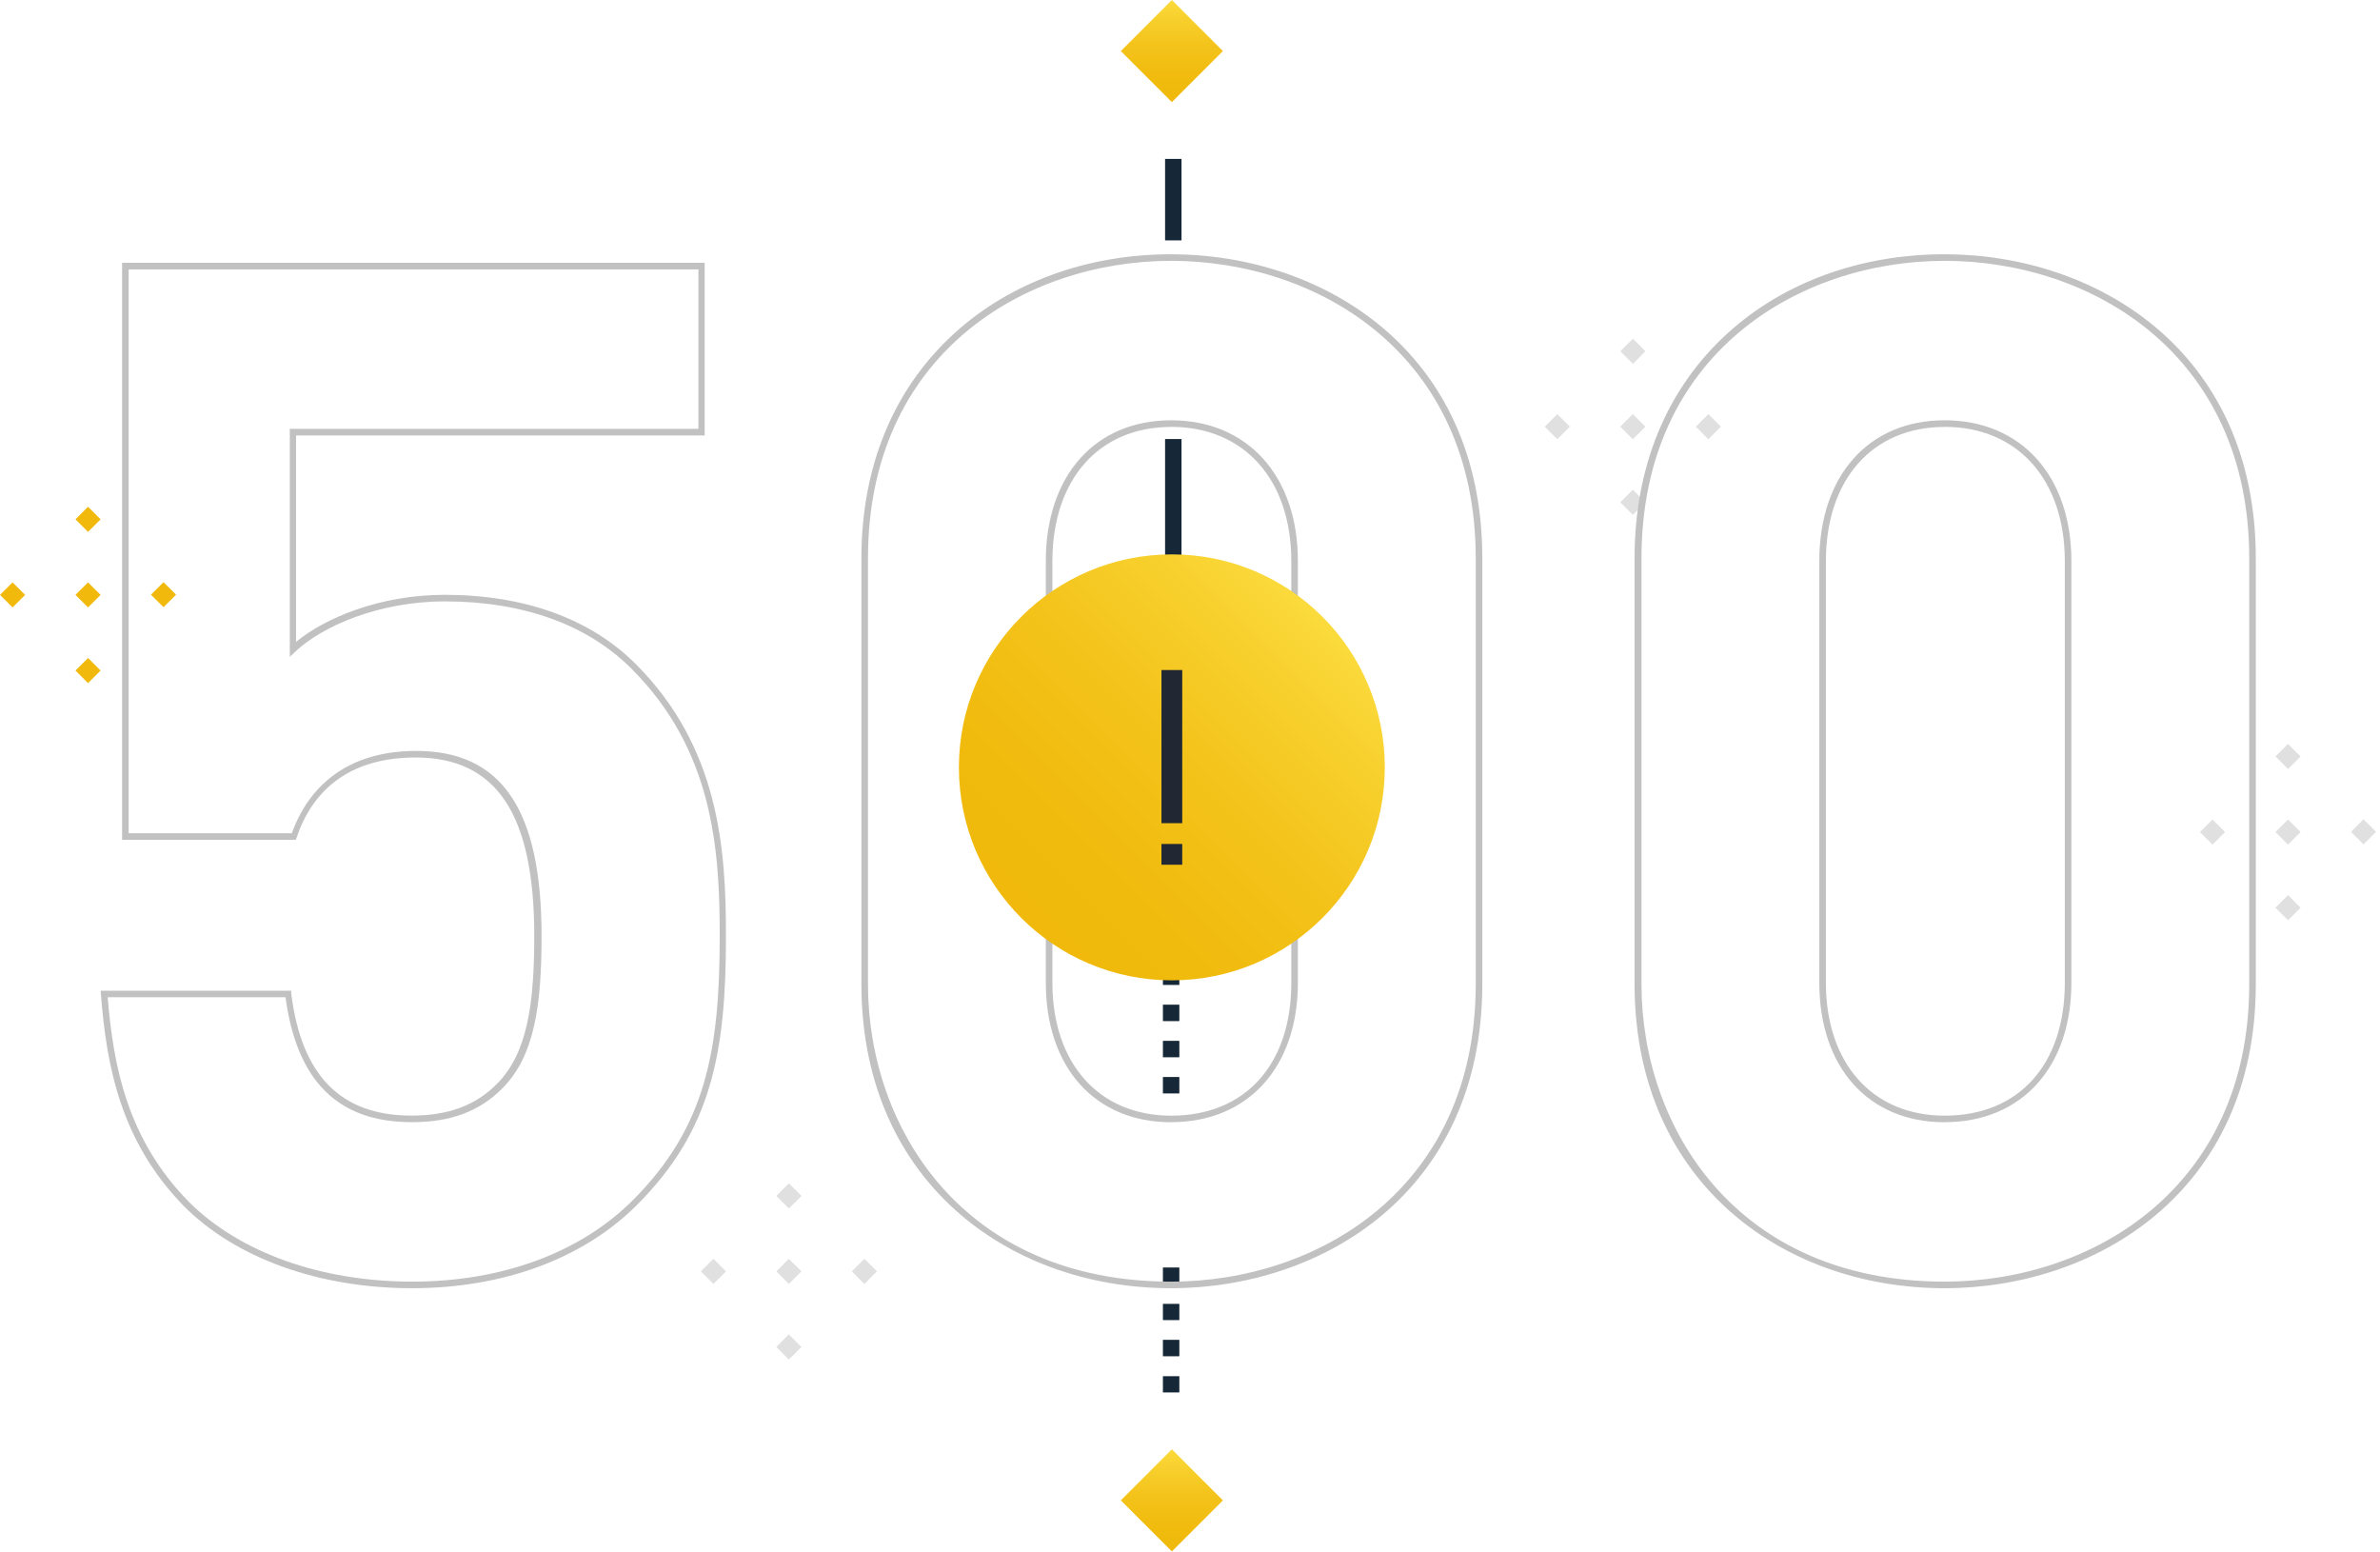
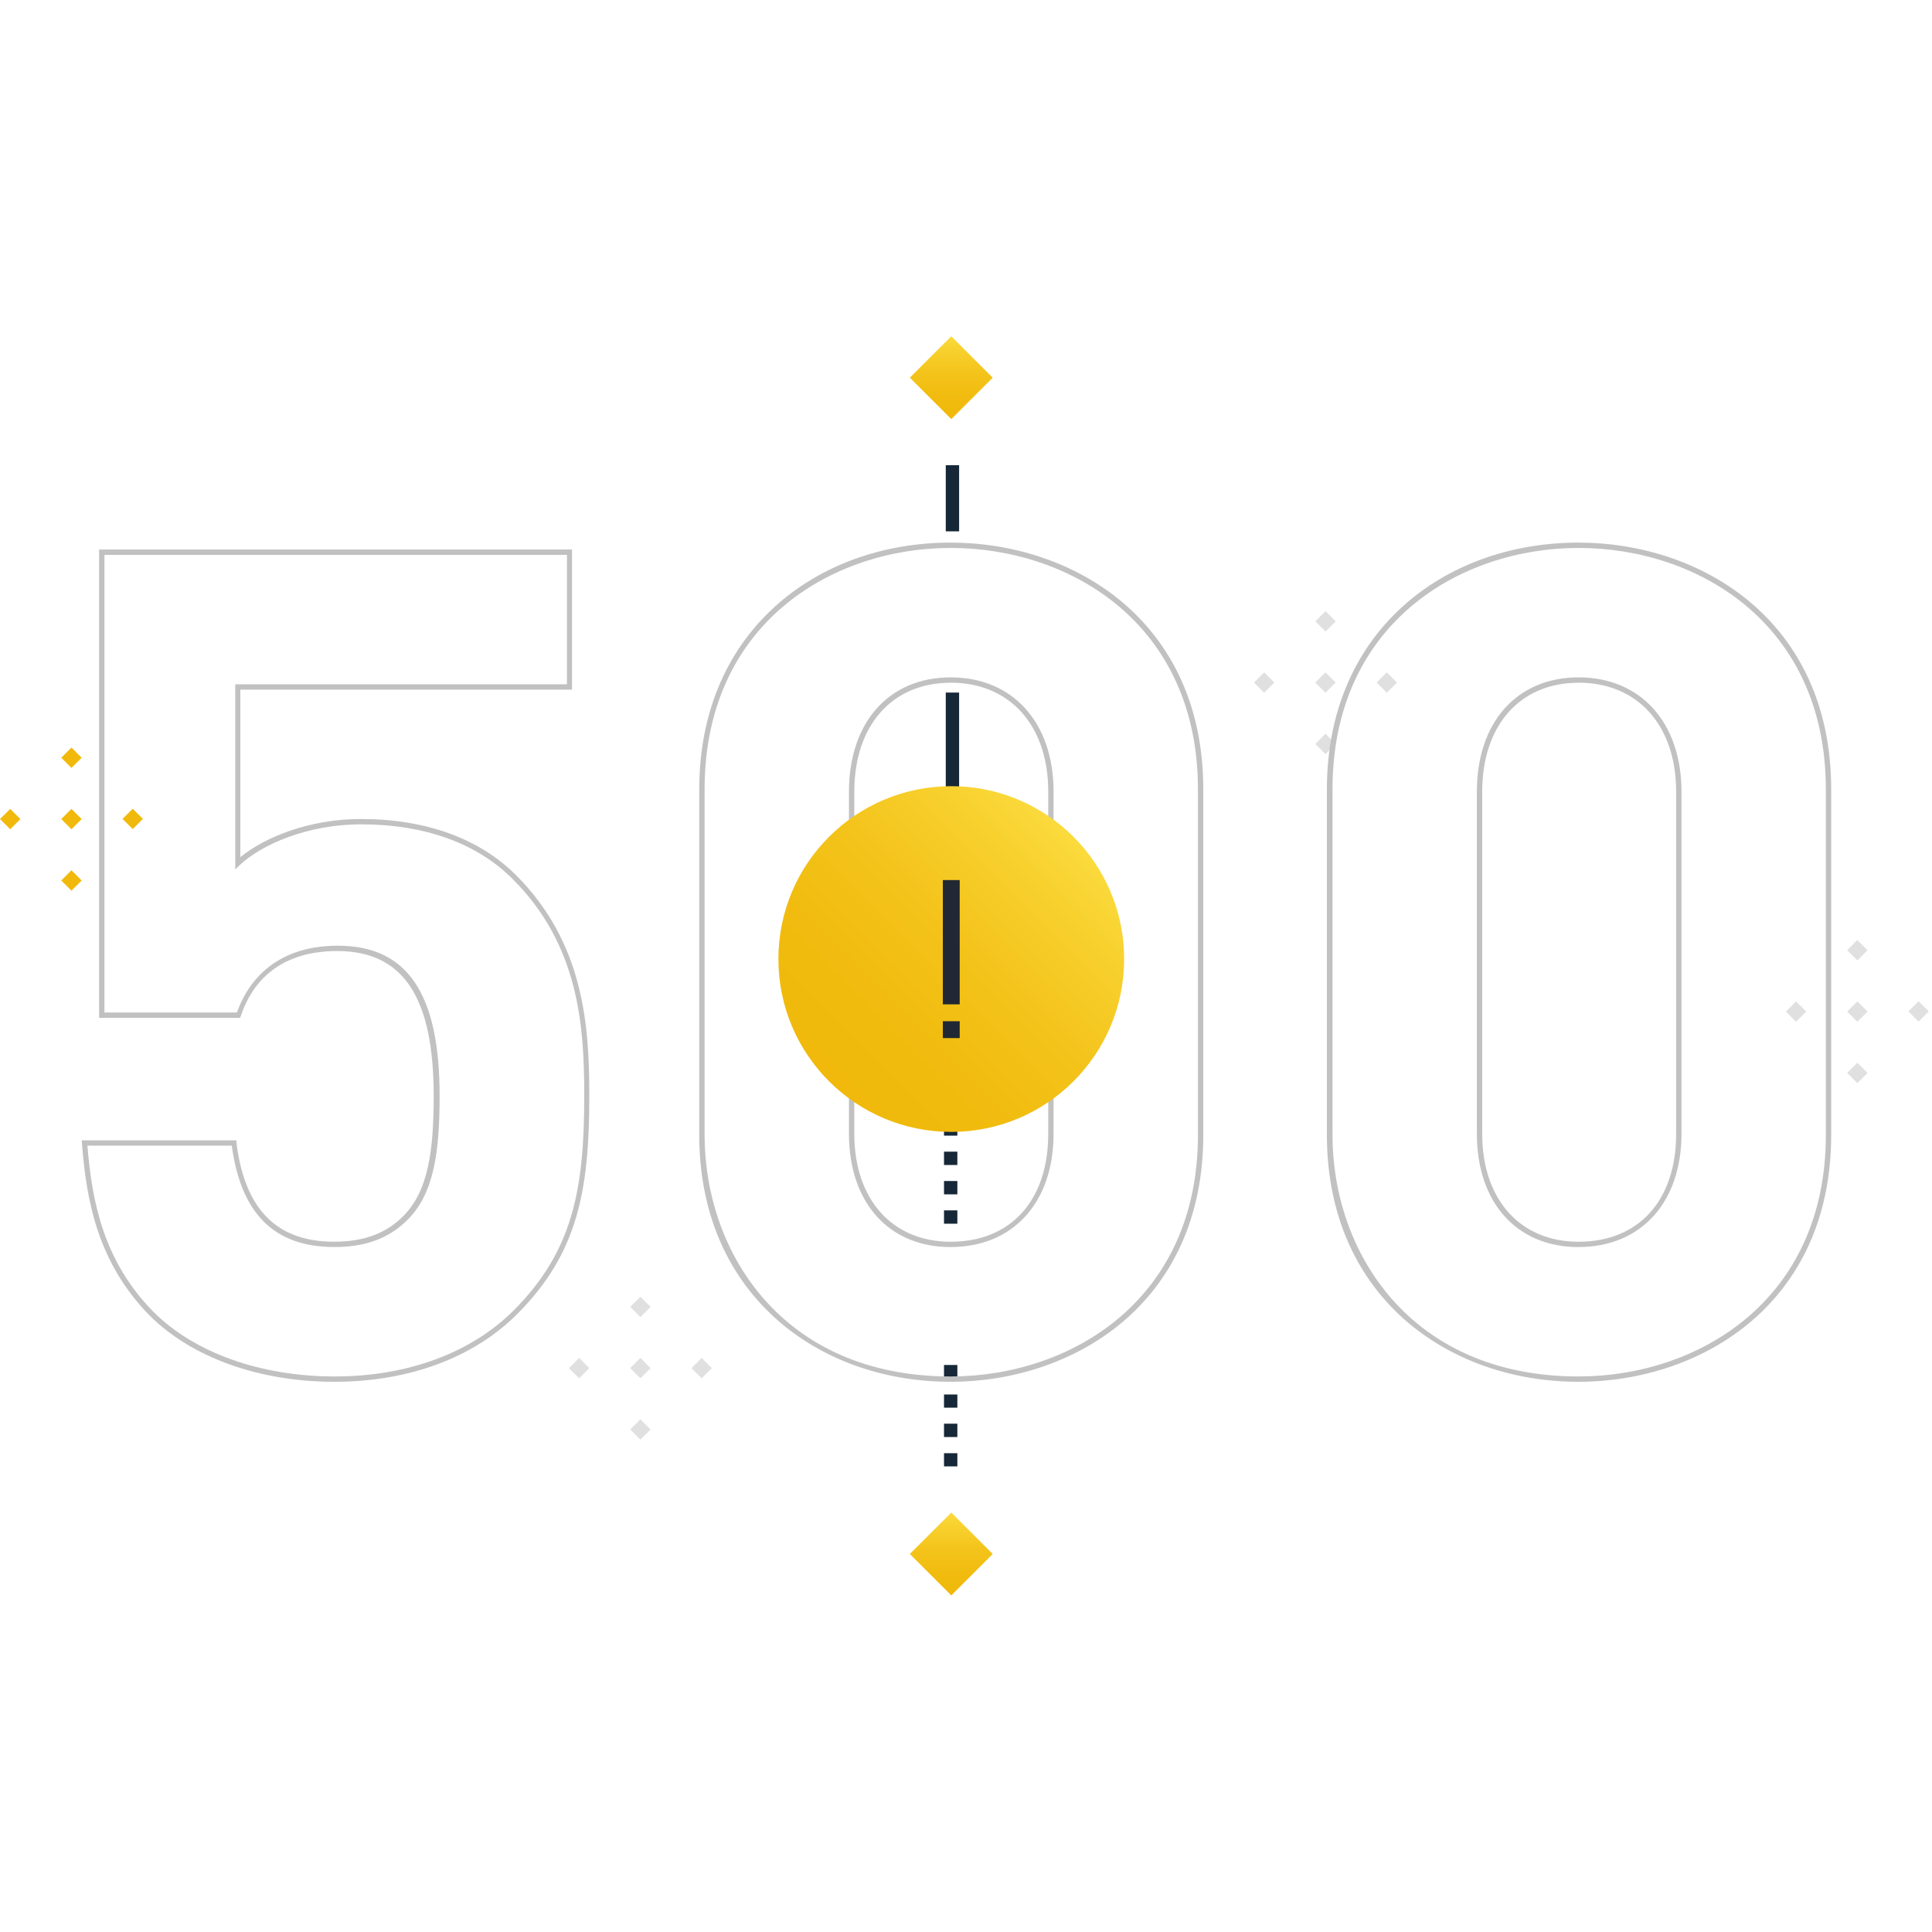
- <svg xmlns="http://www.w3.org/2000/svg" width="362" height="236" viewBox="0 0 362 236" fill="none">
+ <svg xmlns="http://www.w3.org/2000/svg" width="362" height="362" viewBox="0 -63 362 362" fill="none">
  <path fill-rule="evenodd" clip-rule="evenodd" d="M176.88 149.787H179.38V147.287H176.88V149.787ZM179.38 155.287H176.88V152.787H179.38V155.287ZM176.88 160.787H179.38V158.287H176.88V160.787ZM176.88 166.287H179.38V163.787H176.88V166.287Z" fill="#162837" />
  <path fill-rule="evenodd" clip-rule="evenodd" d="M176.88 195.257H179.38V192.757H176.88V195.257ZM179.38 200.757H176.88V198.287H179.38V200.757ZM176.88 206.257H179.38V203.757H176.88V206.257ZM176.88 211.757H179.38V209.287H176.88V211.757Z" fill="#162837" />
  <rect x="178.244" y="235.935" width="10.98" height="10.98" transform="rotate(-135 178.244 235.935)" fill="url(#paint0_linear)" />
  <rect x="178.241" y="15.528" width="10.98" height="10.98" transform="rotate(-135 178.241 15.5281)" fill="url(#paint1_linear)" />
  <rect x="177.21" y="24.167" width="2.5" height="12.39" fill="#162837" />
  <rect x="177.21" y="66.767" width="2.5" height="22.36" fill="#162837" />
  <rect x="236.87" y="62.976" width="2.7" height="2.7" transform="rotate(45 236.87 62.9762)" fill="#E0E0E0" />
  <rect x="248.355" y="62.981" width="2.7" height="2.7" transform="rotate(45 248.355 62.9808)" fill="#E0E0E0" />
  <rect x="248.363" y="74.483" width="2.7" height="2.7" transform="rotate(45 248.363 74.4825)" fill="#E0E0E0" />
  <rect x="248.365" y="51.51" width="2.7" height="2.7" transform="rotate(45 248.365 51.5103)" fill="#E0E0E0" />
  <rect x="259.842" y="62.978" width="2.7" height="2.7" transform="rotate(45 259.842 62.9784)" fill="#E0E0E0" />
  <rect x="108.511" y="191.437" width="2.7" height="2.7" transform="rotate(45 108.511 191.437)" fill="#E0E0E0" />
  <rect x="119.989" y="191.434" width="2.7" height="2.7" transform="rotate(45 119.989 191.434)" fill="#E0E0E0" />
  <rect x="119.987" y="202.936" width="2.7" height="2.7" transform="rotate(45 119.987 202.936)" fill="#E0E0E0" />
  <rect x="119.989" y="179.964" width="2.7" height="2.7" transform="rotate(45 119.989 179.964)" fill="#E0E0E0" />
  <rect x="131.473" y="191.439" width="2.7" height="2.7" transform="rotate(45 131.473 191.439)" fill="#E0E0E0" />
  <path fill-rule="evenodd" clip-rule="evenodd" d="M28.35 183.107C18.85 173.387 16.7 162.167 15.84 151.167H43.89C45.4 163.247 51.01 170.167 62.66 170.167C68.27 170.167 72.59 168.657 76.04 165.167C81.04 160.167 81.87 152.217 81.87 142.287C81.87 124.597 76.69 114.667 63.31 114.667C51.66 114.667 46.69 121.357 44.75 127.187H19.07V40.467H106.68V65.717H44.53V98.717C48.63 94.837 57.27 90.947 67.62 90.947C80.36 90.947 90.07 95.047 96.32 101.307C108.41 113.397 109.92 127.847 109.92 142.307C109.92 159.787 107.76 171.657 96.54 182.877C89.63 189.787 78.41 195.397 62.66 195.397C46.69 195.407 35.04 189.797 28.35 183.107Z" />
  <path fill-rule="evenodd" clip-rule="evenodd" d="M28 183.457C35.91 191.367 48.54 195.907 62.66 195.907C76.57 195.907 88.73 191.407 96.89 183.237C108.26 171.867 110.42 160.087 110.42 142.317C110.42 128.967 109.36 113.647 96.68 100.967C89.81 94.097 79.76 90.457 67.62 90.457C57.86 90.457 49.47 93.947 45.03 97.617V66.217H107.18V39.967H18.57V127.717H45L45.12 127.367C46.97 121.817 51.61 115.197 63.2 115.197C75.52 115.197 81.26 123.817 81.26 142.317C81.26 152.427 80.29 160.127 75.58 164.837C72.32 168.127 68.18 169.657 62.58 169.657C51.84 169.657 45.86 163.587 44.3 151.107V150.667H15.3L15.35 151.207C16.2 162.107 18.32 173.557 28 183.457ZM62.71 194.907C48.81 194.907 36.43 190.477 28.71 182.757C19.41 173.287 17.24 162.217 16.38 151.657H43.43C45.15 164.447 51.44 170.657 62.64 170.657C68.52 170.657 72.89 169.037 76.37 165.547C81.37 160.587 82.37 152.677 82.37 142.317C82.37 123.137 76.31 114.197 63.31 114.197C50.78 114.197 46.1 121.877 44.39 126.717H19.57V40.967H106.23V65.217H44.08V99.887L44.93 99.087C48.94 95.297 57.53 91.457 67.67 91.457C79.54 91.457 89.34 94.987 96.02 101.667C108.47 114.077 109.47 129.157 109.47 142.317C109.47 159.817 107.36 171.407 96.24 182.537C88.26 190.507 76.35 194.907 62.71 194.907Z" fill="#C1C1C1" />
  <path fill-rule="evenodd" clip-rule="evenodd" d="M131.52 84.917V149.657C131.52 179.007 153.32 195.407 178.13 195.407C203.16 195.407 224.96 179.007 224.96 149.657V84.917C224.96 55.567 203.13 39.167 178.13 39.167C153.32 39.167 131.52 55.567 131.52 84.917ZM196.91 85.347V149.437C196.91 162.387 189.35 170.157 178.13 170.157C167.13 170.157 159.57 162.387 159.57 149.437V85.347C159.57 72.417 167.13 64.417 178.13 64.417C189.35 64.417 196.91 72.407 196.91 85.347Z" />
  <path fill-rule="evenodd" clip-rule="evenodd" d="M145.18 183.907C153.7 191.637 165.4 195.907 178.13 195.907C200.93 195.907 225.46 181.427 225.46 149.657V84.917C225.46 53.147 200.93 38.667 178.13 38.667C165.4 38.667 153.7 42.927 145.18 50.667C135.92 59.087 131.02 70.917 131.02 84.917V149.657C131.02 163.647 135.92 175.487 145.18 183.907ZM132.02 84.917C132.02 53.827 155.92 39.667 178.13 39.667C200.44 39.667 224.46 53.827 224.46 84.917V149.657C224.46 180.747 200.44 194.907 178.13 194.907C146.45 194.907 132.02 171.447 132.02 149.657V84.917ZM178.13 170.667C166.55 170.667 159.07 162.337 159.07 149.447V85.347C159.07 72.347 166.55 63.917 178.13 63.917C189.71 63.917 197.41 72.327 197.41 85.347V149.437C197.41 162.287 189.84 170.657 178.13 170.657V170.667ZM160.07 85.357C160.07 72.927 167.13 64.927 178.13 64.927V64.917C189.24 64.917 196.41 72.937 196.41 85.347V149.447C196.41 161.917 189.4 169.667 178.13 169.667C167.16 169.667 160.07 161.727 160.07 149.447V85.357Z" fill="#C1C1C1" />
  <path fill-rule="evenodd" clip-rule="evenodd" d="M249.17 84.917V149.657C249.17 179.007 270.97 195.407 295.78 195.407C320.81 195.407 342.61 179.007 342.61 149.657V84.917C342.61 55.567 320.78 39.167 295.78 39.167C270.97 39.167 249.17 55.567 249.17 84.917ZM314.56 85.347V149.437C314.56 162.387 307 170.157 295.78 170.157C284.78 170.157 277.22 162.387 277.22 149.437V85.347C277.22 72.417 284.78 64.417 295.78 64.417C307 64.417 314.56 72.407 314.56 85.347Z" />
  <path fill-rule="evenodd" clip-rule="evenodd" d="M248.62 149.657C248.62 163.647 253.52 175.487 262.78 183.907C271.35 191.637 283.05 195.907 295.78 195.907C318.58 195.907 343.11 181.427 343.11 149.657V84.917C343.11 53.147 318.58 38.667 295.78 38.667C283 38.667 271.3 42.927 262.78 50.667C253.52 59.087 248.62 70.917 248.62 84.917V149.657ZM249.67 84.917C249.67 53.827 273.57 39.667 295.78 39.667C318.09 39.667 342.11 53.827 342.11 84.917V149.657C342.11 180.747 318.09 194.907 295.78 194.907C264.1 194.907 249.67 171.447 249.67 149.657V84.917ZM295.78 170.667C284.2 170.667 276.72 162.337 276.72 149.447V85.347C276.72 72.347 284.2 63.917 295.78 63.917C307.36 63.917 315.06 72.327 315.06 85.347V149.437C315.06 162.287 307.49 170.657 295.78 170.657V170.667ZM277.72 85.357C277.72 72.927 284.78 64.927 295.78 64.927V64.917C306.88 64.917 314.06 72.937 314.06 85.347V149.447C314.06 161.917 307.05 169.667 295.78 169.667C284.81 169.667 277.72 161.727 277.72 149.447V85.357Z" fill="#C1C1C1" />
  <path fill-rule="evenodd" clip-rule="evenodd" d="M178.24 149.087C196.128 149.087 210.63 134.586 210.63 116.697C210.63 98.809 196.128 84.307 178.24 84.307C160.351 84.307 145.85 98.809 145.85 116.697C145.85 134.586 160.351 149.087 178.24 149.087Z" fill="url(#paint2_linear)" />
  <rect x="176.66" y="128.347" width="3.16" height="3.16" fill="#212833" />
  <rect x="176.66" y="101.897" width="3.16" height="23.29" fill="#212833" />
  <path fill-rule="evenodd" clip-rule="evenodd" d="M15.3 78.977L13.39 77.067L11.48 78.977L13.39 80.887L15.3 78.977ZM1.91 92.377L0 90.467L1.91 88.567L3.82 90.467L1.91 92.377ZM15.3 90.467L13.39 88.567L11.48 90.467L13.39 92.377L15.3 90.467ZM13.39 100.067L15.3 101.977L13.39 103.887L11.48 101.977L13.39 100.067ZM24.87 88.537L26.78 90.437L24.87 92.347L22.96 90.437L24.87 88.537Z" fill="#F0B90B" />
  <path fill-rule="evenodd" clip-rule="evenodd" d="M349.92 115.037L348.01 113.127L346.1 115.037L348.01 116.947L349.92 115.037ZM336.53 128.447L334.62 126.537L336.53 124.627L338.43 126.537L336.53 128.447ZM349.92 126.537L348.01 124.627L346.1 126.537L348.01 128.447L349.92 126.537ZM348.01 136.127L349.92 138.037L348.01 139.947L346.1 138.037L348.01 136.127ZM359.49 124.597L361.4 126.507L359.49 128.417L357.58 126.507L359.49 124.597Z" fill="#E0E0E0" />
  <defs>
    <linearGradient id="paint0_linear" x1="172.751" y1="241.422" x2="183.732" y2="252.403" gradientUnits="userSpaceOnUse">
      <stop stop-color="#F0B90B" />
      <stop offset="0.28" stop-color="#F1BC0F" />
      <stop offset="0.57" stop-color="#F4C41C" />
      <stop offset="0.86" stop-color="#F8D230" />
      <stop offset="0.99" stop-color="#FBDA3C" />
    </linearGradient>
    <linearGradient id="paint1_linear" x1="172.761" y1="21.029" x2="183.742" y2="32.01" gradientUnits="userSpaceOnUse">
      <stop stop-color="#F0B90B" />
      <stop offset="0.28" stop-color="#F1BC0F" />
      <stop offset="0.57" stop-color="#F4C41C" />
      <stop offset="0.86" stop-color="#F8D230" />
      <stop offset="0.99" stop-color="#FBDA3C" />
    </linearGradient>
    <linearGradient id="paint2_linear" x1="178.249" y1="162.509" x2="224.055" y2="116.703" gradientUnits="userSpaceOnUse">
      <stop stop-color="#F0B90B" />
      <stop offset="0.28" stop-color="#F1BC0F" />
      <stop offset="0.57" stop-color="#F4C41C" />
      <stop offset="0.86" stop-color="#F8D230" />
      <stop offset="0.99" stop-color="#FBDA3C" />
    </linearGradient>
  </defs>
</svg>
